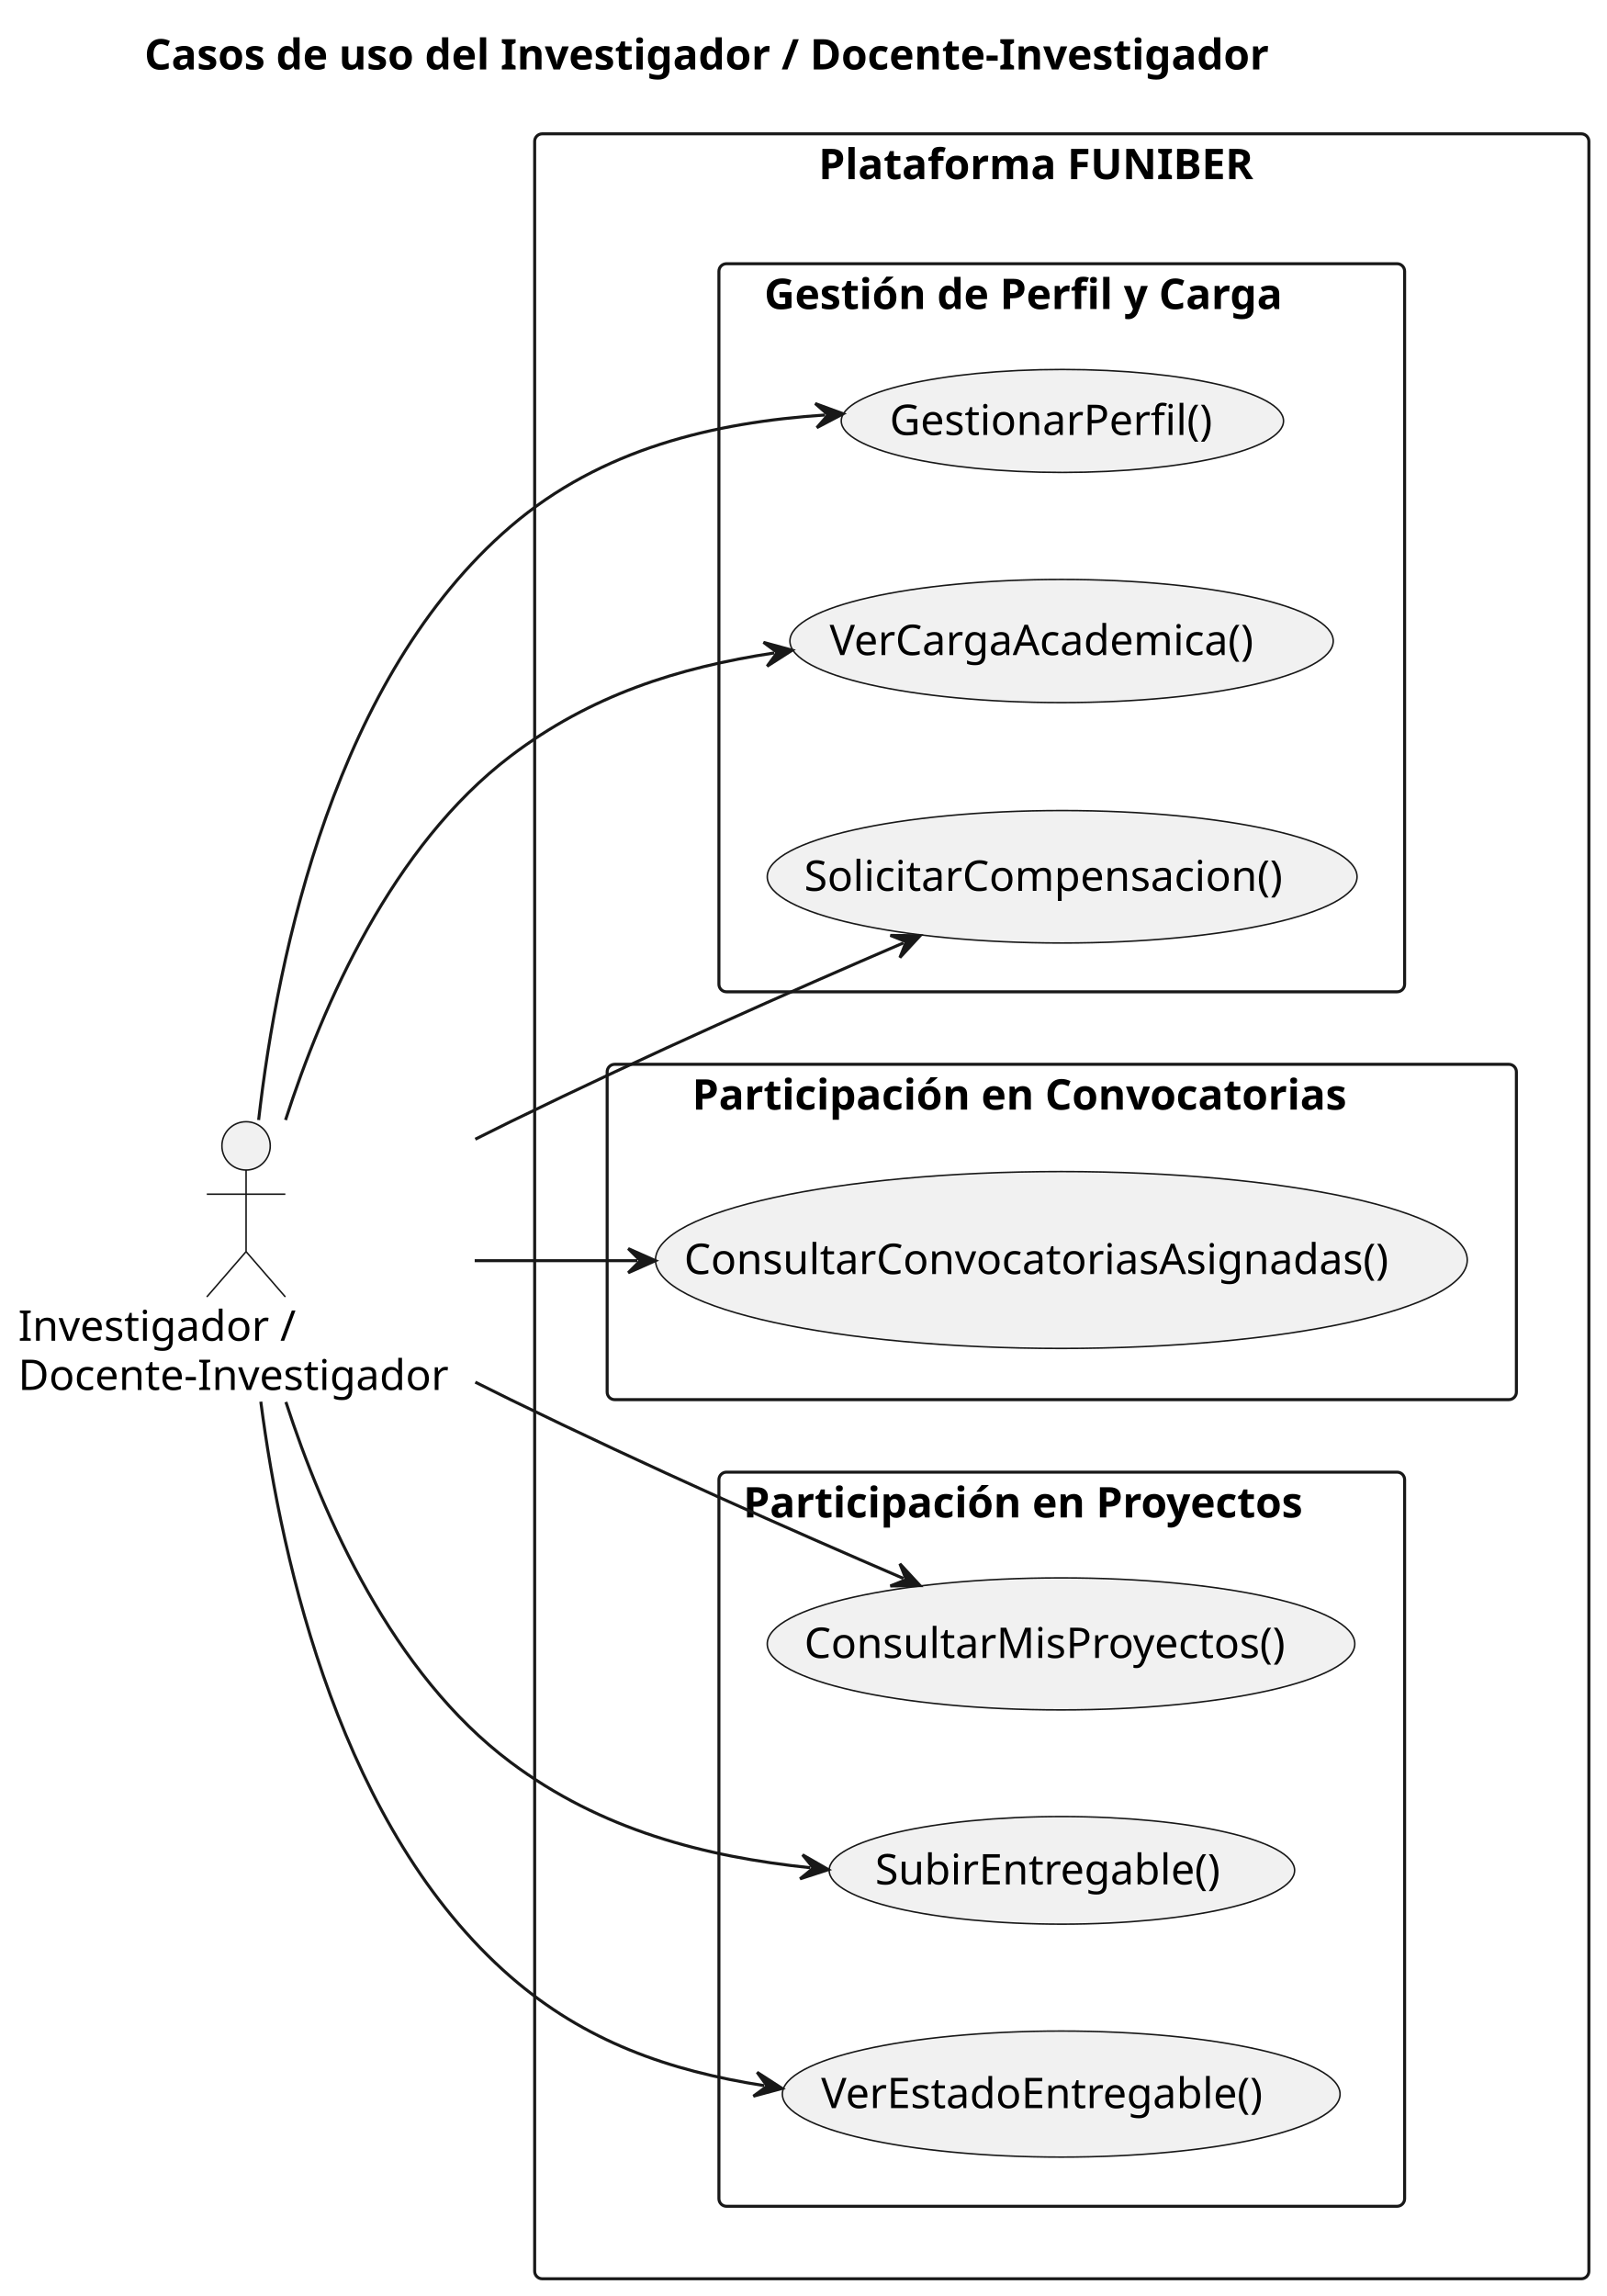
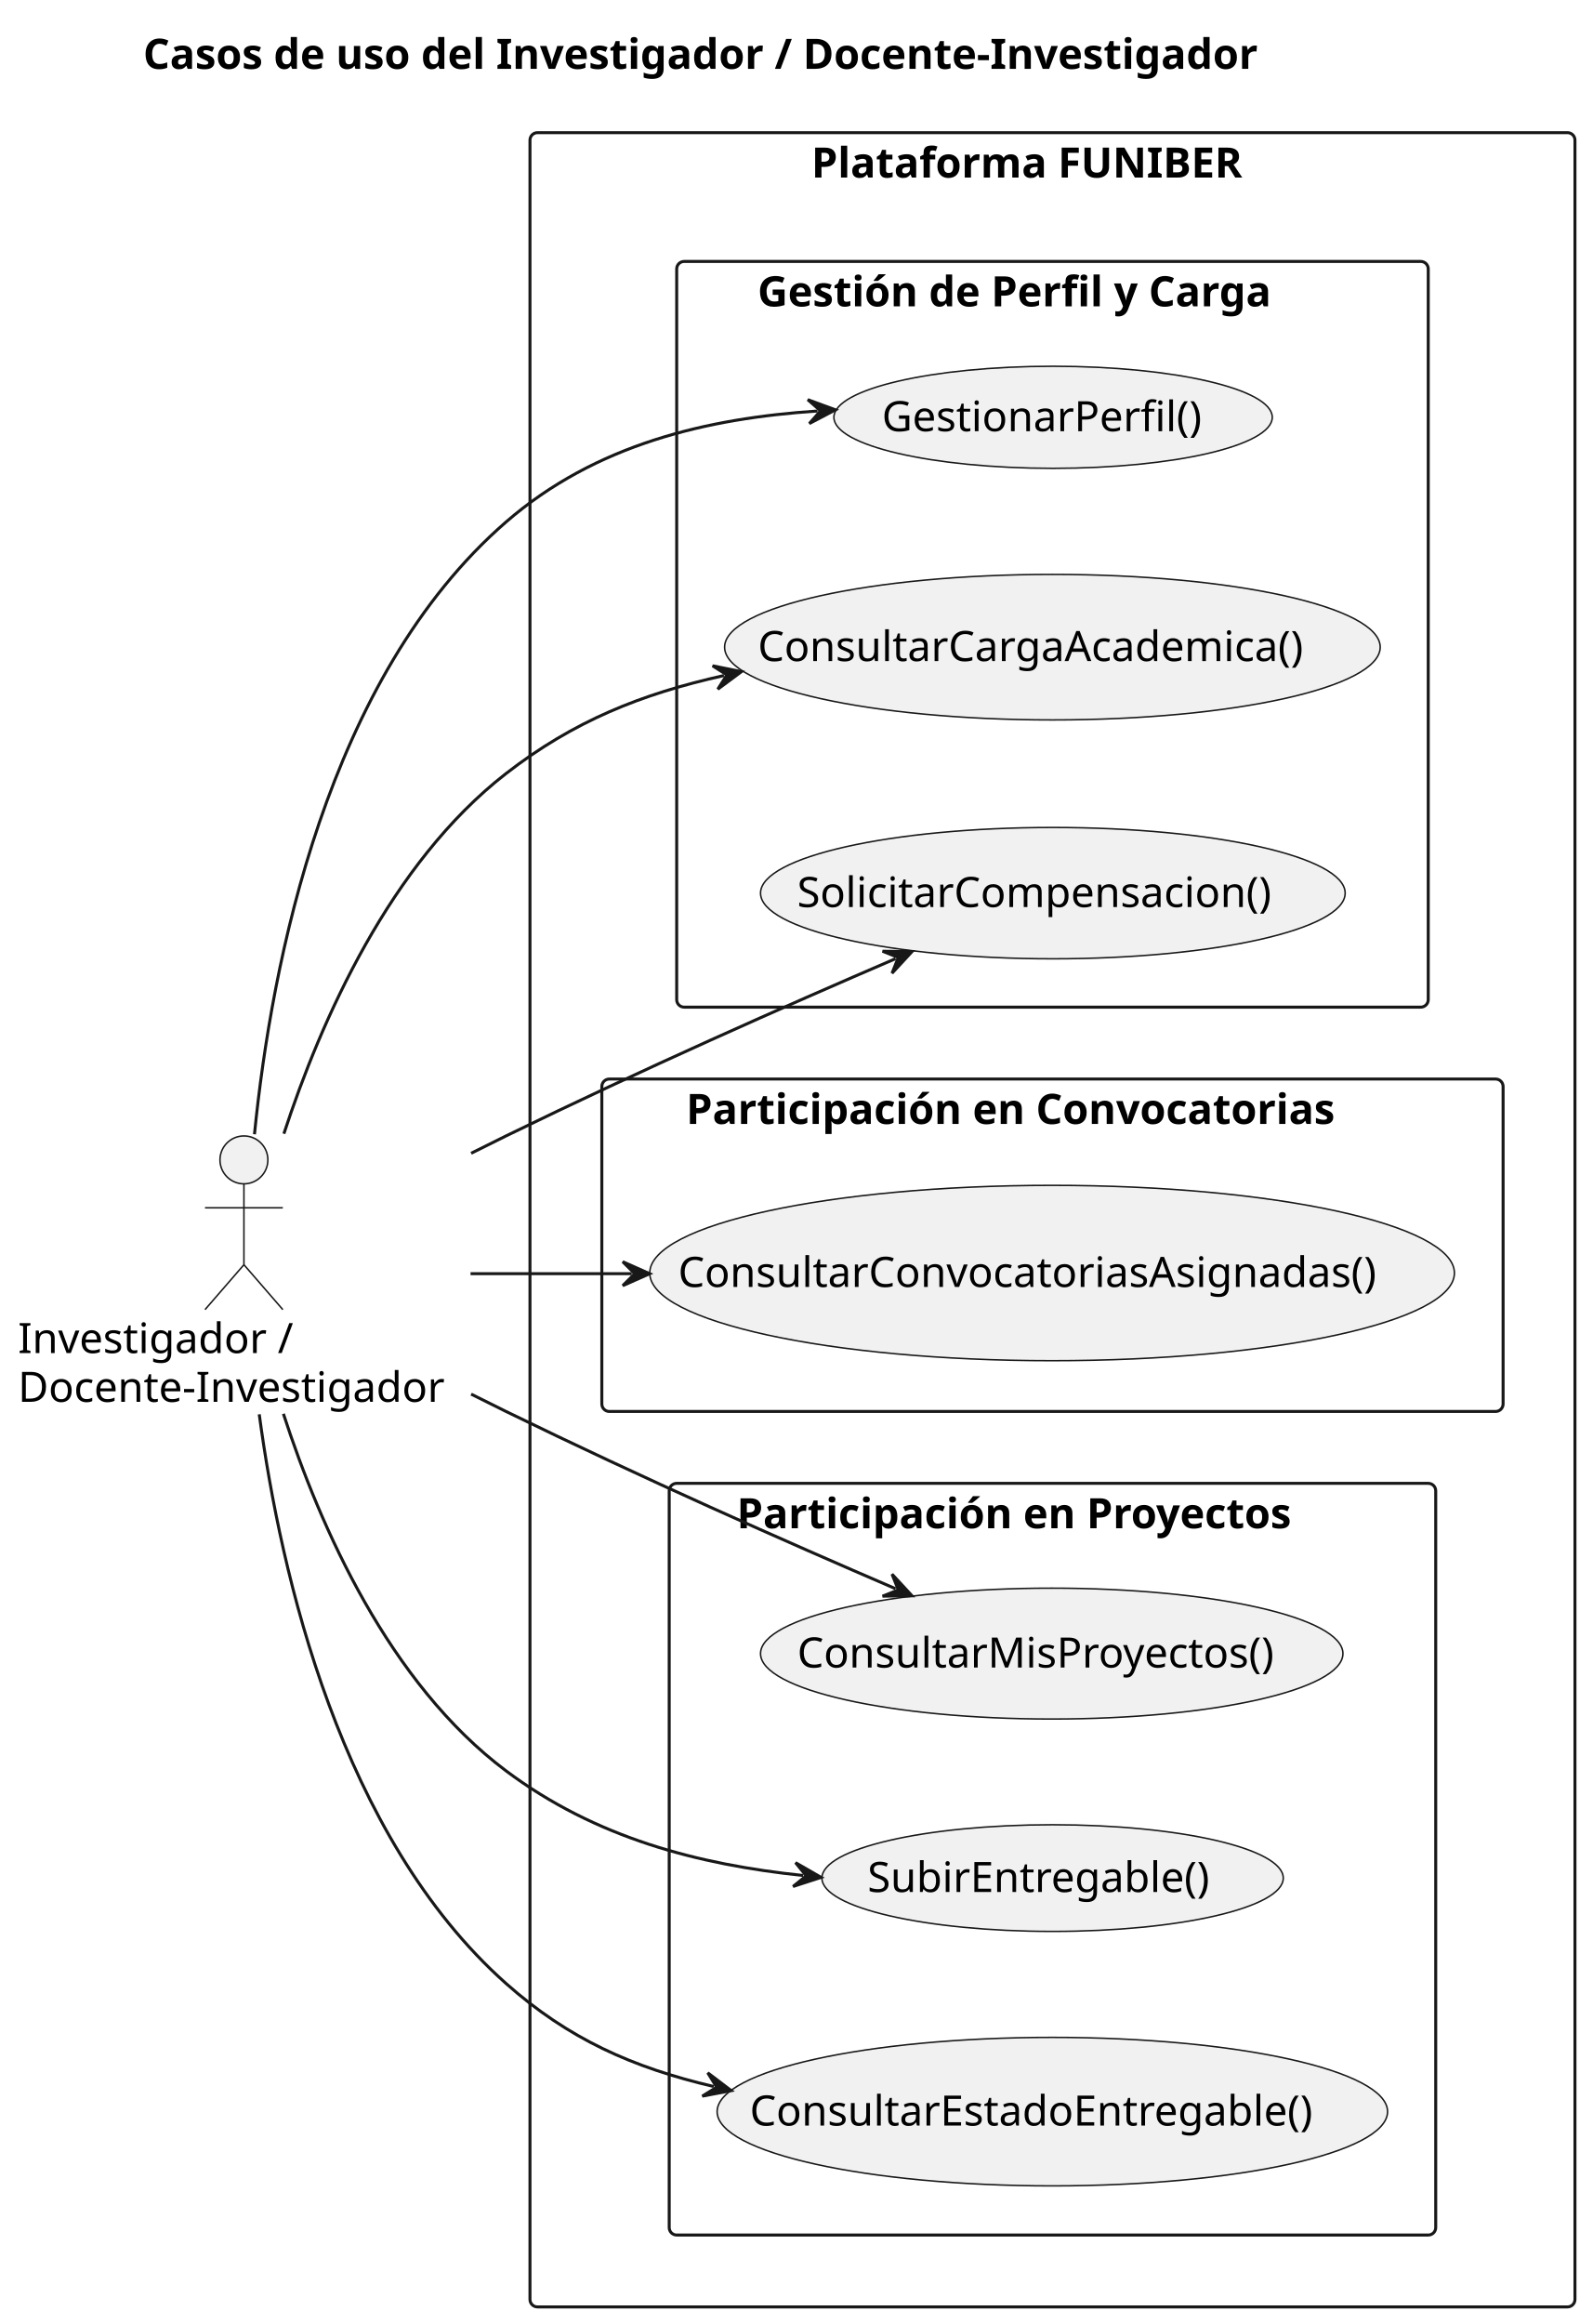
- <svg xmlns="http://www.w3.org/2000/svg" contentStyleType="text/css" data-diagram-type="DESCRIPTION" height="760px" preserveAspectRatio="none" style="width:532px;height:760px;background:#FFFFFF;" version="1.1" viewBox="0 0 532 760" width="532px" zoomAndPan="magnify">
+ <svg xmlns="http://www.w3.org/2000/svg" contentStyleType="text/css" data-diagram-type="DESCRIPTION" height="776px" preserveAspectRatio="none" style="width:532px;height:776px;background:#FFFFFF;" version="1.1" viewBox="0 0 532 776" width="532px" zoomAndPan="magnify">
  <defs />
  <g>
    <g class="title" data-source-line="1">
      <text fill="#000000" font-family="sans-serif" font-size="14" font-weight="bold" lengthAdjust="spacing" textLength="422.379" x="47.81" y="22.995">Casos de uso del Investigador / Docente-Investigador</text>
    </g>
    <g class="cluster" data-entity="Plataforma FUNIBER" data-source-line="6" data-uid="ent0003" id="cluster_Plataforma FUNIBER">
-       <rect fill="none" height="710" rx="2.5" ry="2.5" style="stroke:#181818;stroke-width:1;" width="349" x="177" y="44.297" />
+       <rect fill="none" height="726" rx="2.5" ry="2.5" style="stroke:#181818;stroke-width:1;" width="349" x="177" y="44.297" />
      <text fill="#000000" font-family="sans-serif" font-size="14" font-weight="bold" lengthAdjust="spacing" textLength="161.041" x="270.979" y="59.292">Plataforma FUNIBER</text>
    </g>
    <g class="cluster" data-entity="Gesti.n de Perfil y Carga" data-source-line="8" data-uid="ent0004" id="cluster_Gesti.n de Perfil y Carga">
-       <rect fill="none" height="241" rx="2.5" ry="2.5" style="stroke:#181818;stroke-width:1;" width="227" x="238" y="87.297" />
+       <rect fill="none" height="249" rx="2.5" ry="2.5" style="stroke:#181818;stroke-width:1;" width="251" x="226" y="87.297" />
      <text fill="#000000" font-family="sans-serif" font-size="14" font-weight="bold" lengthAdjust="spacing" textLength="196.977" x="253.011" y="102.292">Gestión de Perfil y Carga</text>
    </g>
    <g class="cluster" data-entity="Participaci.n en Convocatorias" data-source-line="14" data-uid="ent0008" id="cluster_Participaci.n en Convocatorias">
-       <rect fill="none" height="111" rx="2.5" ry="2.5" style="stroke:#181818;stroke-width:1;" width="301" x="201" y="352.297" />
-       <text fill="#000000" font-family="sans-serif" font-size="14" font-weight="bold" lengthAdjust="spacing" textLength="244.706" x="229.147" y="367.292">Participación en Convocatorias</text>
+       <rect fill="none" height="111" rx="2.5" ry="2.5" style="stroke:#181818;stroke-width:1;" width="301" x="201" y="360.297" />
+       <text fill="#000000" font-family="sans-serif" font-size="14" font-weight="bold" lengthAdjust="spacing" textLength="244.706" x="229.147" y="375.292">Participación en Convocatorias</text>
    </g>
    <g class="cluster" data-entity="Participaci.n en Proyectos" data-source-line="18" data-uid="ent0010" id="cluster_Participaci.n en Proyectos">
-       <rect fill="none" height="243" rx="2.5" ry="2.5" style="stroke:#181818;stroke-width:1;" width="227" x="238" y="487.297" />
-       <text fill="#000000" font-family="sans-serif" font-size="14" font-weight="bold" lengthAdjust="spacing" textLength="210.909" x="246.045" y="502.292">Participación en Proyectos</text>
+       <rect fill="none" height="251" rx="2.5" ry="2.5" style="stroke:#181818;stroke-width:1;" width="256" x="223.5" y="495.297" />
+       <text fill="#000000" font-family="sans-serif" font-size="14" font-weight="bold" lengthAdjust="spacing" textLength="210.909" x="246.045" y="510.292">Participación en Proyectos</text>
    </g>
    <g class="entity" data-entity="CU_GestionarPerfil" data-source-line="9" data-uid="ent0005" id="entity_CU_GestionarPerfil">
      <ellipse cx="351.707" cy="139.338" fill="#F1F1F1" rx="73.207" ry="17.041" style="stroke:#181818;stroke-width:0.5;" />
      <text fill="#000000" font-family="sans-serif" font-size="14" lengthAdjust="spacing" textLength="114.352" x="294.531" y="143.987">GestionarPerfil()</text>
    </g>
-     <g class="entity" data-entity="CU_VerCarga" data-source-line="10" data-uid="ent0006" id="entity_CU_VerCarga">
-       <ellipse cx="351.439" cy="212.185" fill="#F1F1F1" rx="89.939" ry="20.388" style="stroke:#181818;stroke-width:0.5;" />
-       <text fill="#000000" font-family="sans-serif" font-size="14" lengthAdjust="spacing" textLength="153.603" x="274.637" y="216.833">VerCargaAcademica()</text>
+     <g class="entity" data-entity="CU_ConsultarCarga" data-source-line="10" data-uid="ent0006" id="entity_CU_ConsultarCarga">
+       <ellipse cx="351.479" cy="216.093" fill="#F1F1F1" rx="109.479" ry="24.296" style="stroke:#181818;stroke-width:0.5;" />
+       <text fill="#000000" font-family="sans-serif" font-size="14" lengthAdjust="spacing" textLength="196.752" x="253.103" y="220.741">ConsultarCargaAcademica()</text>
    </g>
    <g class="entity" data-entity="CU_SolicitarComp" data-source-line="11" data-uid="ent0007" id="entity_CU_SolicitarComp">
-       <ellipse cx="351.628" cy="290.223" fill="#F1F1F1" rx="97.628" ry="21.926" style="stroke:#181818;stroke-width:0.5;" />
-       <text fill="#000000" font-family="sans-serif" font-size="14" lengthAdjust="spacing" textLength="170.816" x="266.22" y="294.871">SolicitarCompensacion()</text>
+       <ellipse cx="351.628" cy="298.223" fill="#F1F1F1" rx="97.628" ry="21.926" style="stroke:#181818;stroke-width:0.5;" />
+       <text fill="#000000" font-family="sans-serif" font-size="14" lengthAdjust="spacing" textLength="170.816" x="266.22" y="302.871">SolicitarCompensacion()</text>
    </g>
-     <g class="entity" data-entity="CU_VerConv" data-source-line="15" data-uid="ent0009" id="entity_CU_VerConv">
-       <ellipse cx="351.373" cy="417.072" fill="#F1F1F1" rx="134.373" ry="29.275" style="stroke:#181818;stroke-width:0.5;" />
-       <text fill="#000000" font-family="sans-serif" font-size="14" lengthAdjust="spacing" textLength="249.792" x="226.477" y="421.72">ConsultarConvocatoriasAsignadas()</text>
+     <g class="entity" data-entity="CU_ConsultarConv" data-source-line="15" data-uid="ent0009" id="entity_CU_ConsultarConv">
+       <ellipse cx="351.373" cy="425.072" fill="#F1F1F1" rx="134.373" ry="29.275" style="stroke:#181818;stroke-width:0.5;" />
+       <text fill="#000000" font-family="sans-serif" font-size="14" lengthAdjust="spacing" textLength="249.792" x="226.477" y="429.72">ConsultarConvocatoriasAsignadas()</text>
    </g>
-     <g class="entity" data-entity="CU_VerProyectos" data-source-line="19" data-uid="ent0011" id="entity_CU_VerProyectos">
-       <ellipse cx="351.255" cy="544.148" fill="#F1F1F1" rx="97.255" ry="21.851" style="stroke:#181818;stroke-width:0.5;" />
-       <text fill="#000000" font-family="sans-serif" font-size="14" lengthAdjust="spacing" textLength="169.989" x="266.26" y="548.796">ConsultarMisProyectos()</text>
+     <g class="entity" data-entity="CU_ConsultarProyectos" data-source-line="19" data-uid="ent0011" id="entity_CU_ConsultarProyectos">
+       <ellipse cx="351.255" cy="552.148" fill="#F1F1F1" rx="97.255" ry="21.851" style="stroke:#181818;stroke-width:0.5;" />
+       <text fill="#000000" font-family="sans-serif" font-size="14" lengthAdjust="spacing" textLength="169.989" x="266.26" y="556.796">ConsultarMisProyectos()</text>
    </g>
    <g class="entity" data-entity="CU_SubirEntregable" data-source-line="20" data-uid="ent0012" id="entity_CU_SubirEntregable">
-       <ellipse cx="351.542" cy="619.105" fill="#F1F1F1" rx="77.042" ry="17.808" style="stroke:#181818;stroke-width:0.5;" />
-       <text fill="#000000" font-family="sans-serif" font-size="14" lengthAdjust="spacing" textLength="123.648" x="289.717" y="623.754">SubirEntregable()</text>
+       <ellipse cx="351.542" cy="627.105" fill="#F1F1F1" rx="77.042" ry="17.808" style="stroke:#181818;stroke-width:0.5;" />
+       <text fill="#000000" font-family="sans-serif" font-size="14" lengthAdjust="spacing" textLength="123.648" x="289.717" y="631.754">SubirEntregable()</text>
    </g>
-     <g class="entity" data-entity="CU_VerEstado" data-source-line="21" data-uid="ent0013" id="entity_CU_VerEstado">
-       <ellipse cx="351.315" cy="693.16" fill="#F1F1F1" rx="92.315" ry="20.863" style="stroke:#181818;stroke-width:0.5;" />
-       <text fill="#000000" font-family="sans-serif" font-size="14" lengthAdjust="spacing" textLength="158.963" x="271.834" y="697.808">VerEstadoEntregable()</text>
+     <g class="entity" data-entity="CU_ConsultarEstado" data-source-line="21" data-uid="ent0013" id="entity_CU_ConsultarEstado">
+       <ellipse cx="351.459" cy="705.089" fill="#F1F1F1" rx="111.96" ry="24.792" style="stroke:#181818;stroke-width:0.5;" />
+       <text fill="#000000" font-family="sans-serif" font-size="14" lengthAdjust="spacing" textLength="202.111" x="250.404" y="709.737">ConsultarEstadoEntregable()</text>
    </g>
    <g class="entity" data-entity="Inv" data-source-line="4" data-uid="ent0002" id="entity_Inv">
-       <ellipse cx="81.465" cy="379.297" fill="#F1F1F1" rx="8" ry="8" style="stroke:#181818;stroke-width:0.5;" />
-       <path d="M81.465,387.297 L81.465,414.297 M68.465,395.297 L94.465,395.297 M81.465,414.297 L68.465,429.297 M81.465,414.297 L94.465,429.297" fill="none" style="stroke:#181818;stroke-width:0.5;" />
-       <text fill="#000000" font-family="sans-serif" font-size="14" lengthAdjust="spacing" textLength="96.414" x="6" y="443.792">Investigador /</text>
-       <text fill="#000000" font-family="sans-serif" font-size="14" lengthAdjust="spacing" textLength="150.931" x="6" y="460.089">Docente-Investigador</text>
+       <ellipse cx="81.465" cy="387.297" fill="#F1F1F1" rx="8" ry="8" style="stroke:#181818;stroke-width:0.5;" />
+       <path d="M81.465,395.297 L81.465,422.297 M68.465,403.297 L94.465,403.297 M81.465,422.297 L68.465,437.297 M81.465,422.297 L94.465,437.297" fill="none" style="stroke:#181818;stroke-width:0.5;" />
+       <text fill="#000000" font-family="sans-serif" font-size="14" lengthAdjust="spacing" textLength="96.414" x="6" y="451.792">Investigador /</text>
+       <text fill="#000000" font-family="sans-serif" font-size="14" lengthAdjust="spacing" textLength="150.931" x="6" y="468.089">Docente-Investigador</text>
    </g>
    <g class="link" data-entity-1="Inv" data-entity-2="CU_GestionarPerfil" data-source-line="26" data-uid="lnk14" id="link_Inv_CU_GestionarPerfil">
-       <path d="M85.62,370.737 C91.94,315.317 111.08,224.047 169,174.297 C199.06,148.477 236.373,139.816 273.143,137.366" fill="none" id="Inv-to-CU_GestionarPerfil" style="stroke:#181818;stroke-width:1;" />
-       <polygon fill="#181818" points="279.13,136.967,269.884,133.574,274.141,137.299,270.416,141.556,279.13,136.967" style="stroke:#181818;stroke-width:1;" />
+       <path d="M84.99,378.737 C90.66,321.697 109.12,226.257 169,174.297 C198.93,148.327 236.243,139.661 273.033,137.241" fill="none" id="Inv-to-CU_GestionarPerfil" style="stroke:#181818;stroke-width:1;" />
+       <polygon fill="#181818" points="279.02,136.847,269.777,133.446,274.031,137.175,270.302,141.429,279.02,136.847" style="stroke:#181818;stroke-width:1;" />
    </g>
-     <g class="link" data-entity-1="Inv" data-entity-2="CU_VerCarga" data-source-line="27" data-uid="lnk15" id="link_Inv_CU_VerCarga">
-       <path d="M94.53,370.727 C106.85,332.517 129.87,280.017 169,250.297 C195.53,230.137 224.348,220.976 256.328,216.126" fill="none" id="Inv-to-CU_VerCarga" style="stroke:#181818;stroke-width:1;" />
-       <polygon fill="#181818" points="262.26,215.227,252.762,212.622,257.317,215.977,253.962,220.531,262.26,215.227" style="stroke:#181818;stroke-width:1;" />
+     <g class="link" data-entity-1="Inv" data-entity-2="CU_ConsultarCarga" data-source-line="27" data-uid="lnk15" id="link_Inv_CU_ConsultarCarga">
+       <path d="M94.81,378.557 C107.26,340.507 130.31,288.327 169,258.297 C191.48,240.847 214.093,231.73 241.783,225.57" fill="none" id="Inv-to-CU_ConsultarCarga" style="stroke:#181818;stroke-width:1;" />
+       <polygon fill="#181818" points="247.64,224.267,237.986,222.317,242.759,225.353,239.723,230.126,247.64,224.267" style="stroke:#181818;stroke-width:1;" />
    </g>
    <g class="link" data-entity-1="Inv" data-entity-2="CU_SolicitarComp" data-source-line="28" data-uid="lnk16" id="link_Inv_CU_SolicitarComp">
-       <path d="M157.35,377.087 C161.28,375.107 165.18,373.167 169,371.297 C214.58,349.037 262.149,328.009 299.089,312.109" fill="none" id="Inv-to-CU_SolicitarComp" style="stroke:#181818;stroke-width:1;" />
-       <polygon fill="#181818" points="304.6,309.737,294.752,309.621,300.007,311.714,297.915,316.969,304.6,309.737" style="stroke:#181818;stroke-width:1;" />
+       <path d="M157.35,385.087 C161.28,383.107 165.18,381.167 169,379.297 C214.58,357.037 262.149,336.009 299.089,320.109" fill="none" id="Inv-to-CU_SolicitarComp" style="stroke:#181818;stroke-width:1;" />
+       <polygon fill="#181818" points="304.6,317.737,294.752,317.621,300.007,319.714,297.915,324.969,304.6,317.737" style="stroke:#181818;stroke-width:1;" />
    </g>
-     <g class="link" data-entity-1="Inv" data-entity-2="CU_VerConv" data-source-line="29" data-uid="lnk17" id="link_Inv_CU_VerConv">
-       <path d="M157.15,417.297 C175.82,417.297 190.4,417.297 210.98,417.297" fill="none" id="Inv-to-CU_VerConv" style="stroke:#181818;stroke-width:1;" />
-       <polygon fill="#181818" points="216.98,417.297,207.98,413.297,211.98,417.297,207.98,421.297,216.98,417.297" style="stroke:#181818;stroke-width:1;" />
+     <g class="link" data-entity-1="Inv" data-entity-2="CU_ConsultarConv" data-source-line="29" data-uid="lnk17" id="link_Inv_CU_ConsultarConv">
+       <path d="M157.15,425.297 C175.82,425.297 190.4,425.297 210.98,425.297" fill="none" id="Inv-to-CU_ConsultarConv" style="stroke:#181818;stroke-width:1;" />
+       <polygon fill="#181818" points="216.98,425.297,207.98,421.297,211.98,425.297,207.98,429.297,216.98,425.297" style="stroke:#181818;stroke-width:1;" />
    </g>
-     <g class="link" data-entity-1="Inv" data-entity-2="CU_VerProyectos" data-source-line="30" data-uid="lnk18" id="link_Inv_CU_VerProyectos">
-       <path d="M157.35,457.507 C161.28,459.487 165.18,461.427 169,463.297 C214.58,485.557 262.149,506.585 299.089,522.485" fill="none" id="Inv-to-CU_VerProyectos" style="stroke:#181818;stroke-width:1;" />
-       <polygon fill="#181818" points="304.6,524.857,297.915,517.625,300.007,522.88,294.752,524.973,304.6,524.857" style="stroke:#181818;stroke-width:1;" />
+     <g class="link" data-entity-1="Inv" data-entity-2="CU_ConsultarProyectos" data-source-line="30" data-uid="lnk18" id="link_Inv_CU_ConsultarProyectos">
+       <path d="M157.35,465.507 C161.28,467.487 165.18,469.427 169,471.297 C214.58,493.557 262.149,514.585 299.089,530.485" fill="none" id="Inv-to-CU_ConsultarProyectos" style="stroke:#181818;stroke-width:1;" />
+       <polygon fill="#181818" points="304.6,532.857,297.915,525.625,300.007,530.88,294.752,532.973,304.6,532.857" style="stroke:#181818;stroke-width:1;" />
    </g>
    <g class="link" data-entity-1="Inv" data-entity-2="CU_SubirEntregable" data-source-line="31" data-uid="lnk19" id="link_Inv_CU_SubirEntregable">
-       <path d="M94.65,464.077 C107,502.097 129.99,554.067 169,583.297 C198.95,605.737 233.262,614.595 268.262,618.245" fill="none" id="Inv-to-CU_SubirEntregable" style="stroke:#181818;stroke-width:1;" />
-       <polygon fill="#181818" points="274.23,618.867,265.693,613.955,269.257,618.348,264.864,621.912,274.23,618.867" style="stroke:#181818;stroke-width:1;" />
+       <path d="M94.65,472.077 C107,510.097 129.99,562.067 169,591.297 C198.95,613.737 233.262,622.595 268.262,626.245" fill="none" id="Inv-to-CU_SubirEntregable" style="stroke:#181818;stroke-width:1;" />
+       <polygon fill="#181818" points="274.23,626.867,265.693,621.955,269.257,626.348,264.864,629.912,274.23,626.867" style="stroke:#181818;stroke-width:1;" />
    </g>
-     <g class="link" data-entity-1="Inv" data-entity-2="CU_VerEstado" data-source-line="32" data-uid="lnk20" id="link_Inv_CU_VerEstado">
-       <path d="M86.34,463.967 C93.35,517.977 113.17,605.697 169,654.297 C193.67,675.777 221.382,685.431 253.002,690.371" fill="none" id="Inv-to-CU_VerEstado" style="stroke:#181818;stroke-width:1;" />
-       <polygon fill="#181818" points="258.93,691.297,250.655,685.956,253.99,690.525,249.42,693.86,258.93,691.297" style="stroke:#181818;stroke-width:1;" />
+     <g class="link" data-entity-1="Inv" data-entity-2="CU_ConsultarEstado" data-source-line="32" data-uid="lnk20" id="link_Inv_CU_ConsultarEstado">
+       <path d="M86.58,472.247 C93.82,526.097 113.84,613.257 169,662.297 C189.81,680.797 211.288,690.358 238.378,696.708" fill="none" id="Inv-to-CU_ConsultarEstado" style="stroke:#181818;stroke-width:1;" />
+       <polygon fill="#181818" points="244.22,698.077,236.37,692.129,239.352,696.936,234.545,699.917,244.22,698.077" style="stroke:#181818;stroke-width:1;" />
    </g>
  </g>
</svg>
